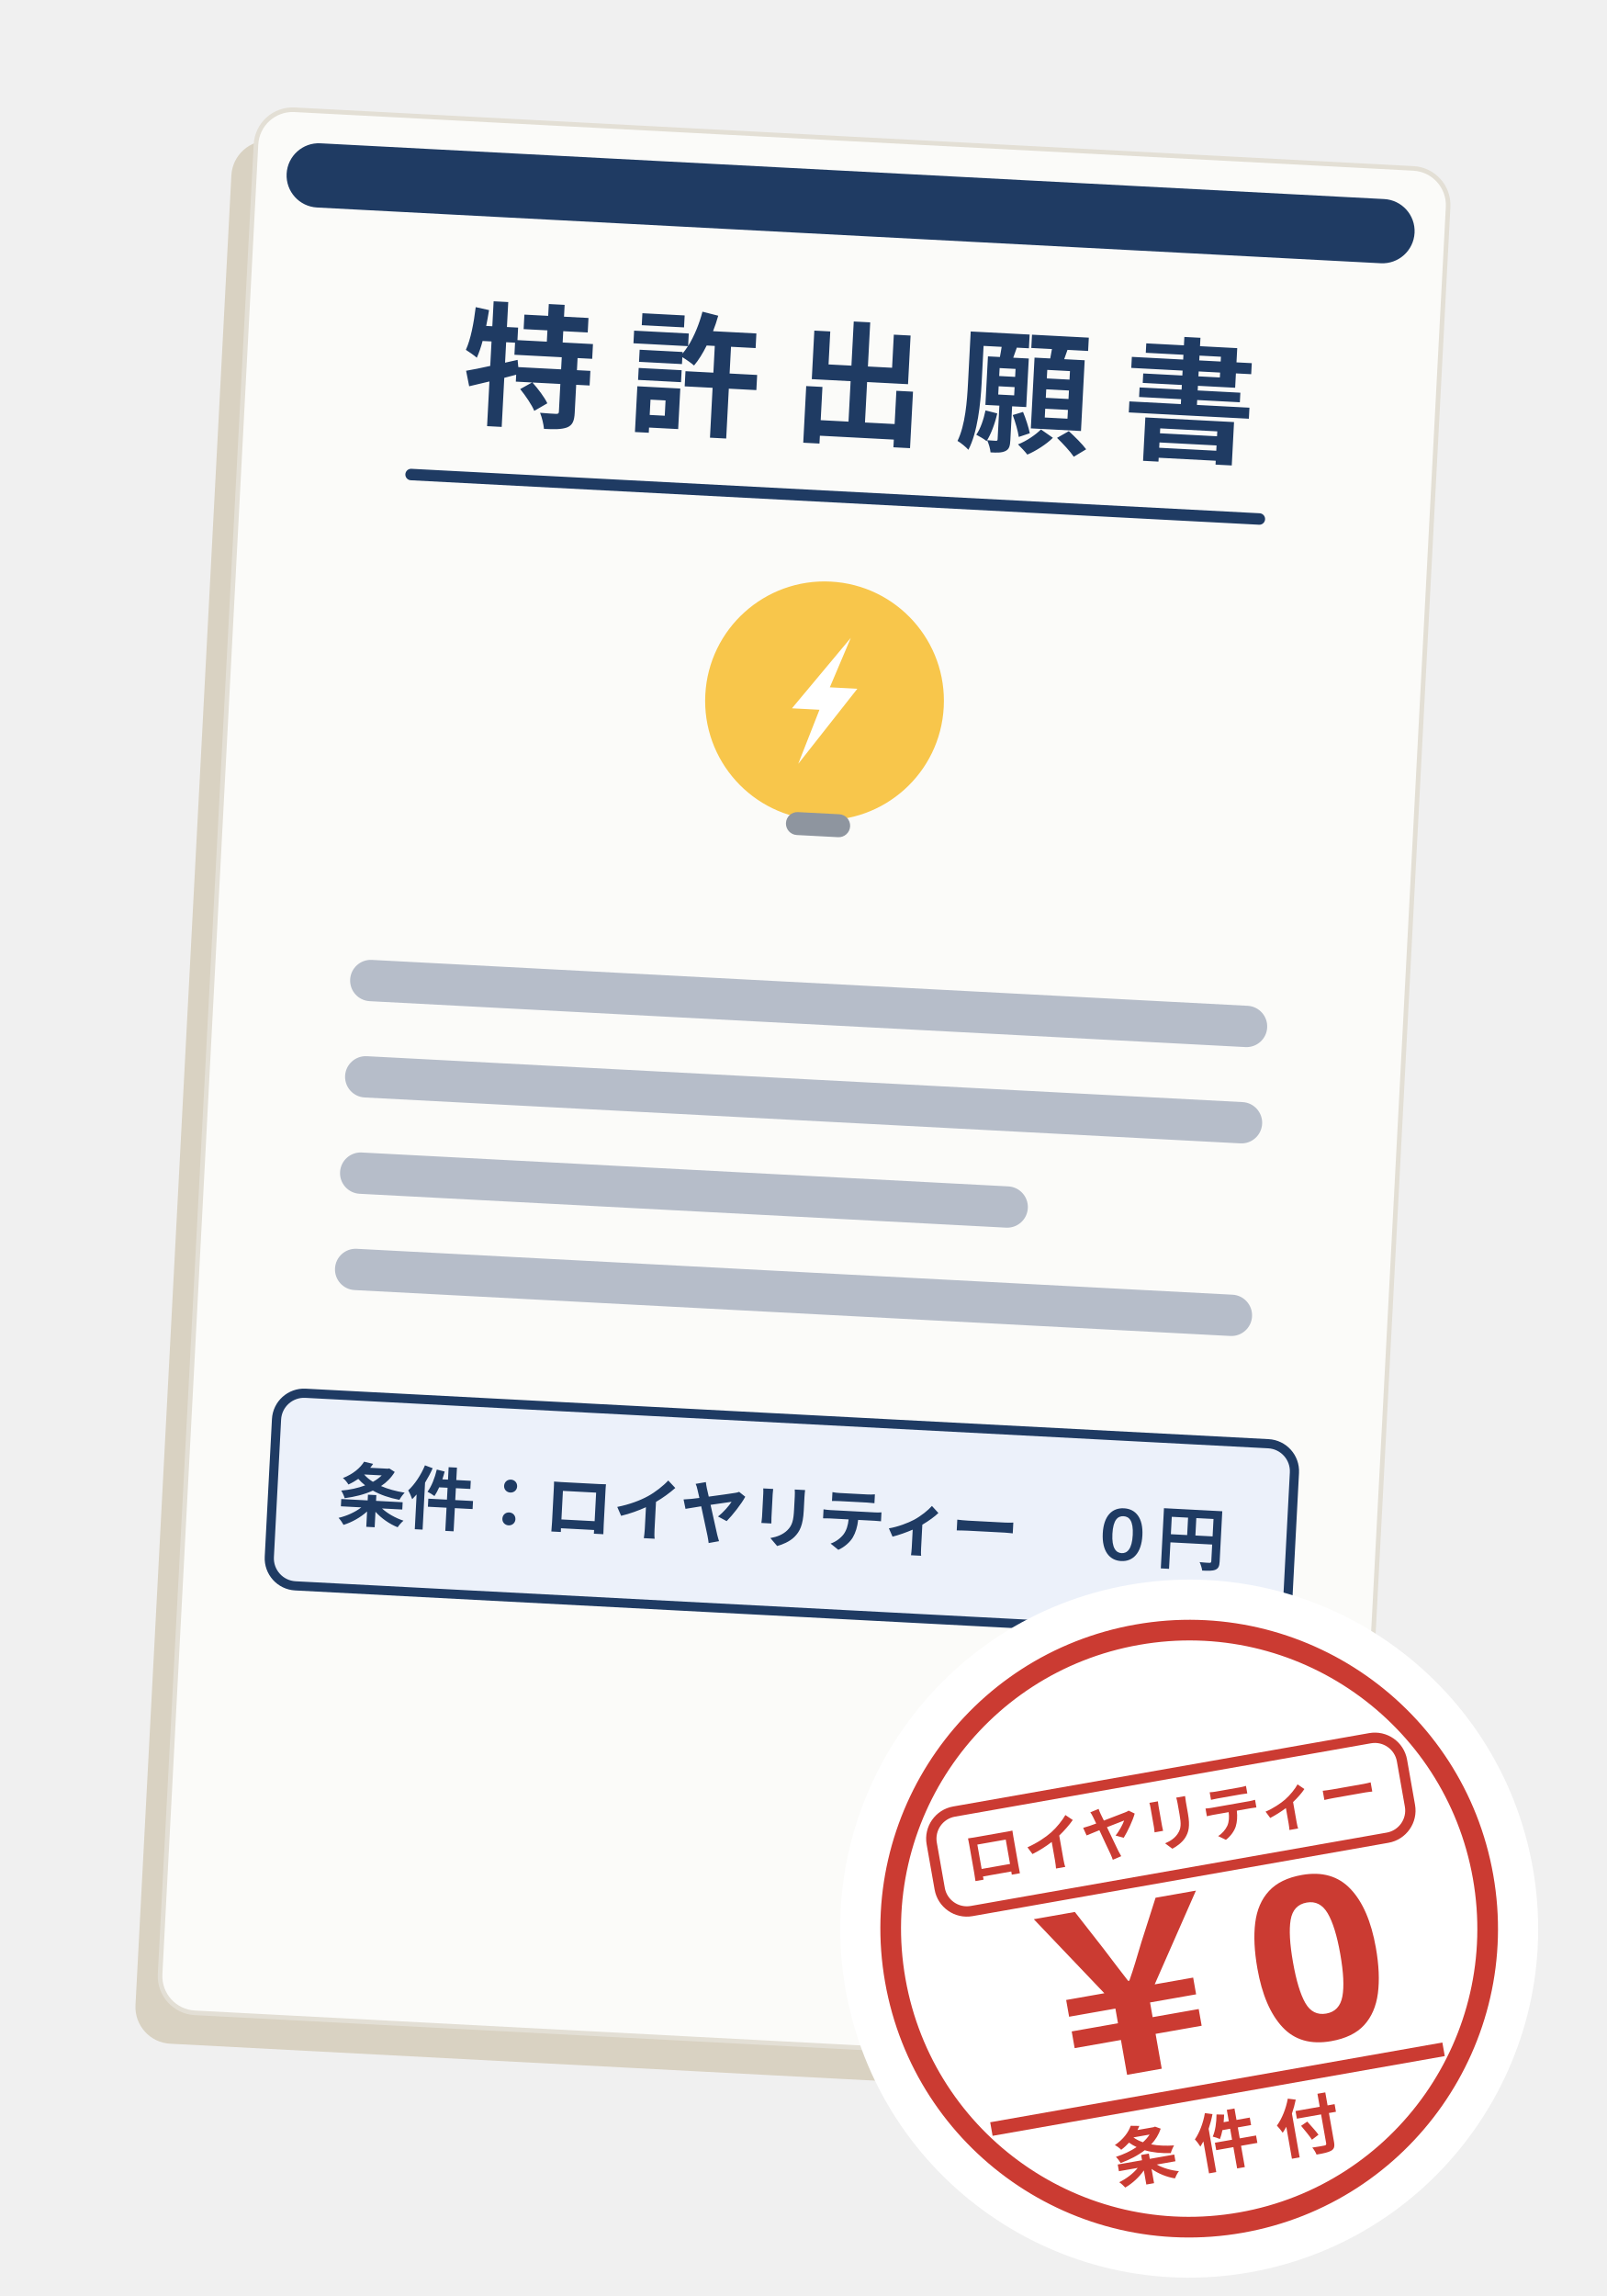
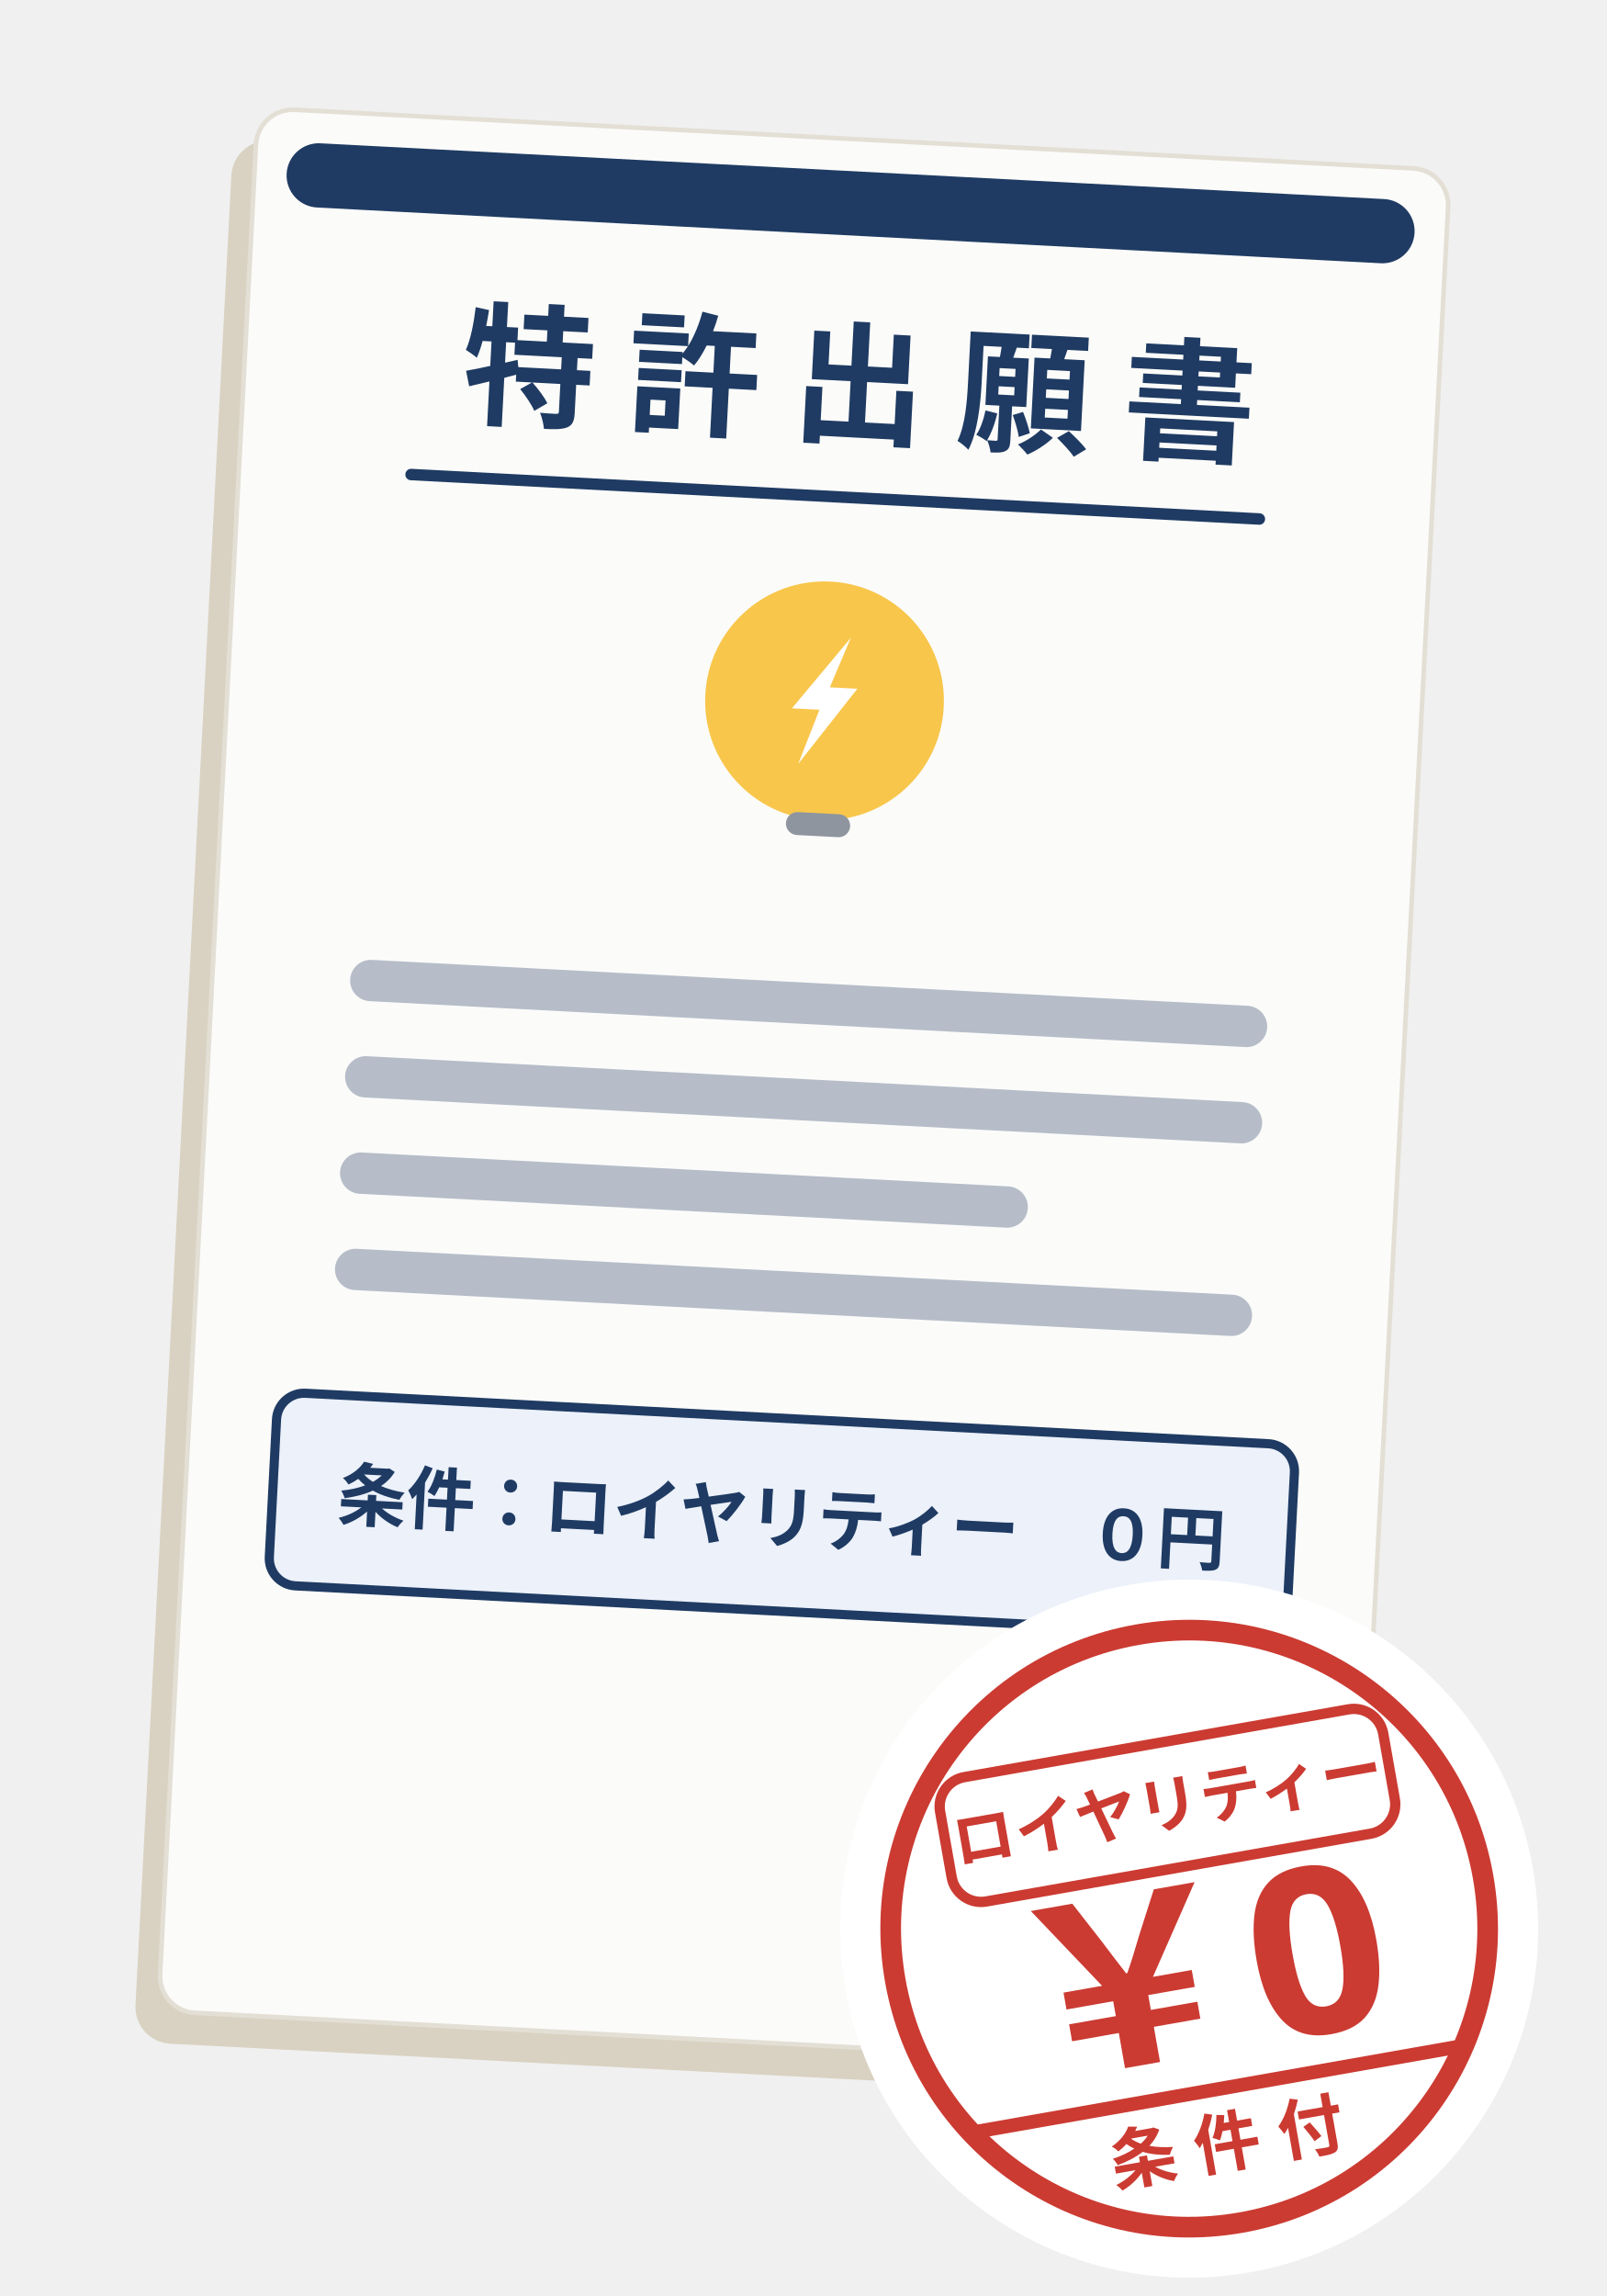
<svg xmlns="http://www.w3.org/2000/svg" width="700" height="1000" viewBox="0 0 700 1000">
  <style>
    text { font-family: "Rounded Mplus 1c", "Rounded Mplus 1c Bold", sans-serif; }
    .navy { fill: #1F3B63; }
  </style>
  <g transform="rotate(3 350 480)">
    <rect x="80" y="74" width="520" height="830" rx="16" fill="#D9D2C2" />
    <rect x="90" y="60" width="520" height="830" rx="16" fill="#FBFBF9" stroke="#E3DFD5" stroke-width="2" />
    <rect x="104" y="74" width="492" height="28" rx="14" fill="#1F3B63" />
    <text x="358" y="188" text-anchor="middle" font-size="58" font-weight="700" letter-spacing="14" class="navy">特許出願書</text>
    <line x1="165" y1="216" x2="535" y2="216" stroke="#1F3B63" stroke-width="5" stroke-linecap="round" />
    <circle cx="350" cy="305" r="52" fill="#F8C64B" />
    <path d="M 360 277 L 336 309 L 348 309 L 340 333 L 364 299 L 352 299 Z" fill="#FFFFFF" />
    <rect x="336" y="354" width="28" height="10" rx="5" fill="#8E959F" />
    <rect x="150" y="428" width="400" height="18" rx="9" fill="#B6BDC9" />
    <rect x="150" y="470" width="400" height="18" rx="9" fill="#B6BDC9" />
    <rect x="150" y="512" width="300" height="18" rx="9" fill="#B6BDC9" />
    <rect x="150" y="554" width="400" height="18" rx="9" fill="#B6BDC9" />
    <rect x="128" y="618" width="444" height="84" rx="12" fill="#ECF1FA" stroke="#1F3B63" stroke-width="4" />
    <text x="350" y="672" text-anchor="middle" font-size="30" font-weight="700" class="navy">条件：ロイヤリティー　０円</text>
  </g>
  <g transform="translate(518 840) rotate(-10)">
    <circle cx="0" cy="0" r="152" fill="#FFFFFF" />
    <circle cx="0" cy="0" r="130" fill="none" stroke="#CB3B32" stroke-width="9" />
-     <line x1="-100" y1="71" x2="100" y2="71" stroke="#CB3B32" stroke-width="6" />
-     <rect x="-104" y="-68" width="208" height="44" rx="12" fill="#FFFFFF" stroke="#CB3B32" stroke-width="4.5" />
-     <text x="0" y="-37" text-anchor="middle" font-size="26" font-weight="900" letter-spacing="0.5" fill="#CB3B32">ロイヤリティー</text>
-     <text x="0" y="58" text-anchor="middle" font-size="100" font-weight="900" fill="#CB3B32" transform="scale(1.05 1)">￥0</text>
-     <text x="0" y="104" text-anchor="middle" font-size="28" font-weight="900" letter-spacing="8" fill="#CB3B32">条件付</text>
+     <line x1="-107" y1="71" x2="107" y2="71" stroke="#CB3B32" stroke-width="6" stroke-linecap="round" />
+     <rect x="-98" y="-82" width="196" height="55" rx="13" fill="#FFFFFF" stroke="#CB3B32" stroke-width="4.5" />
+     <text x="0" y="-45" text-anchor="middle" font-size="27" font-weight="900" letter-spacing="0.5" fill="#CB3B32">ロイヤリティー</text>
+     <text x="0" y="55" text-anchor="middle" font-size="101" font-weight="900" fill="#CB3B32" transform="scale(1.05 1)">￥0</text>
+     <text x="0" y="105" text-anchor="middle" font-size="29" font-weight="900" letter-spacing="8" fill="#CB3B32">条件付</text>
  </g>
</svg>
